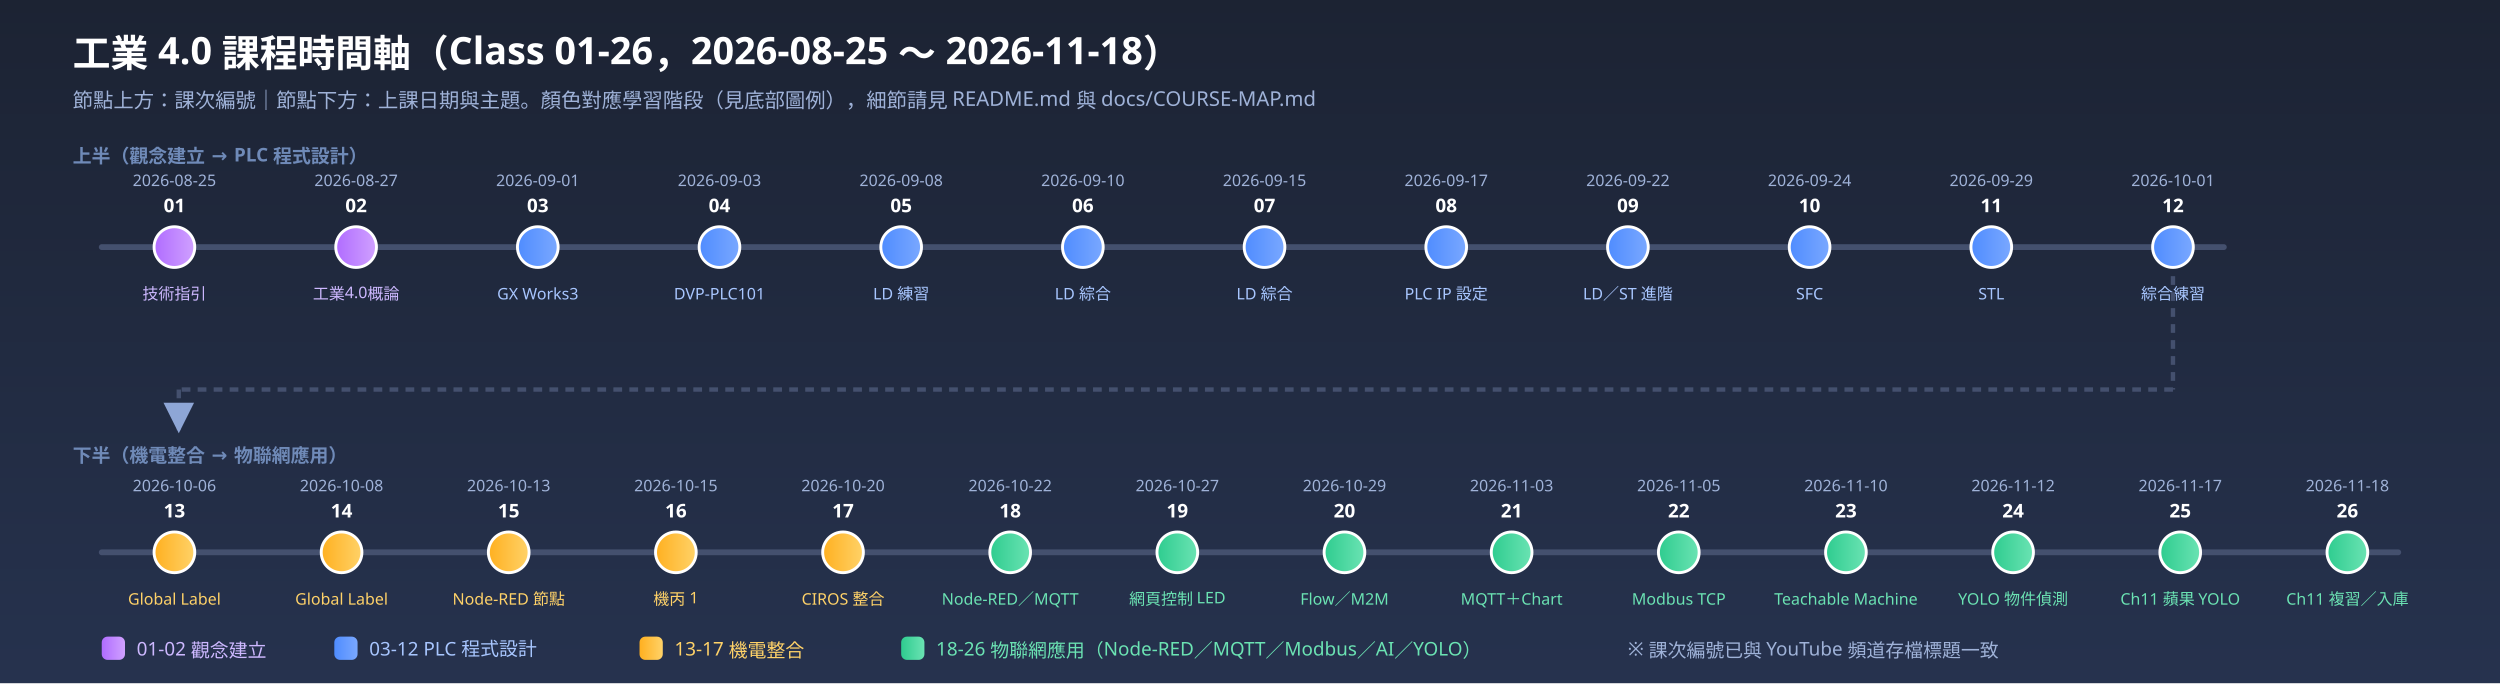
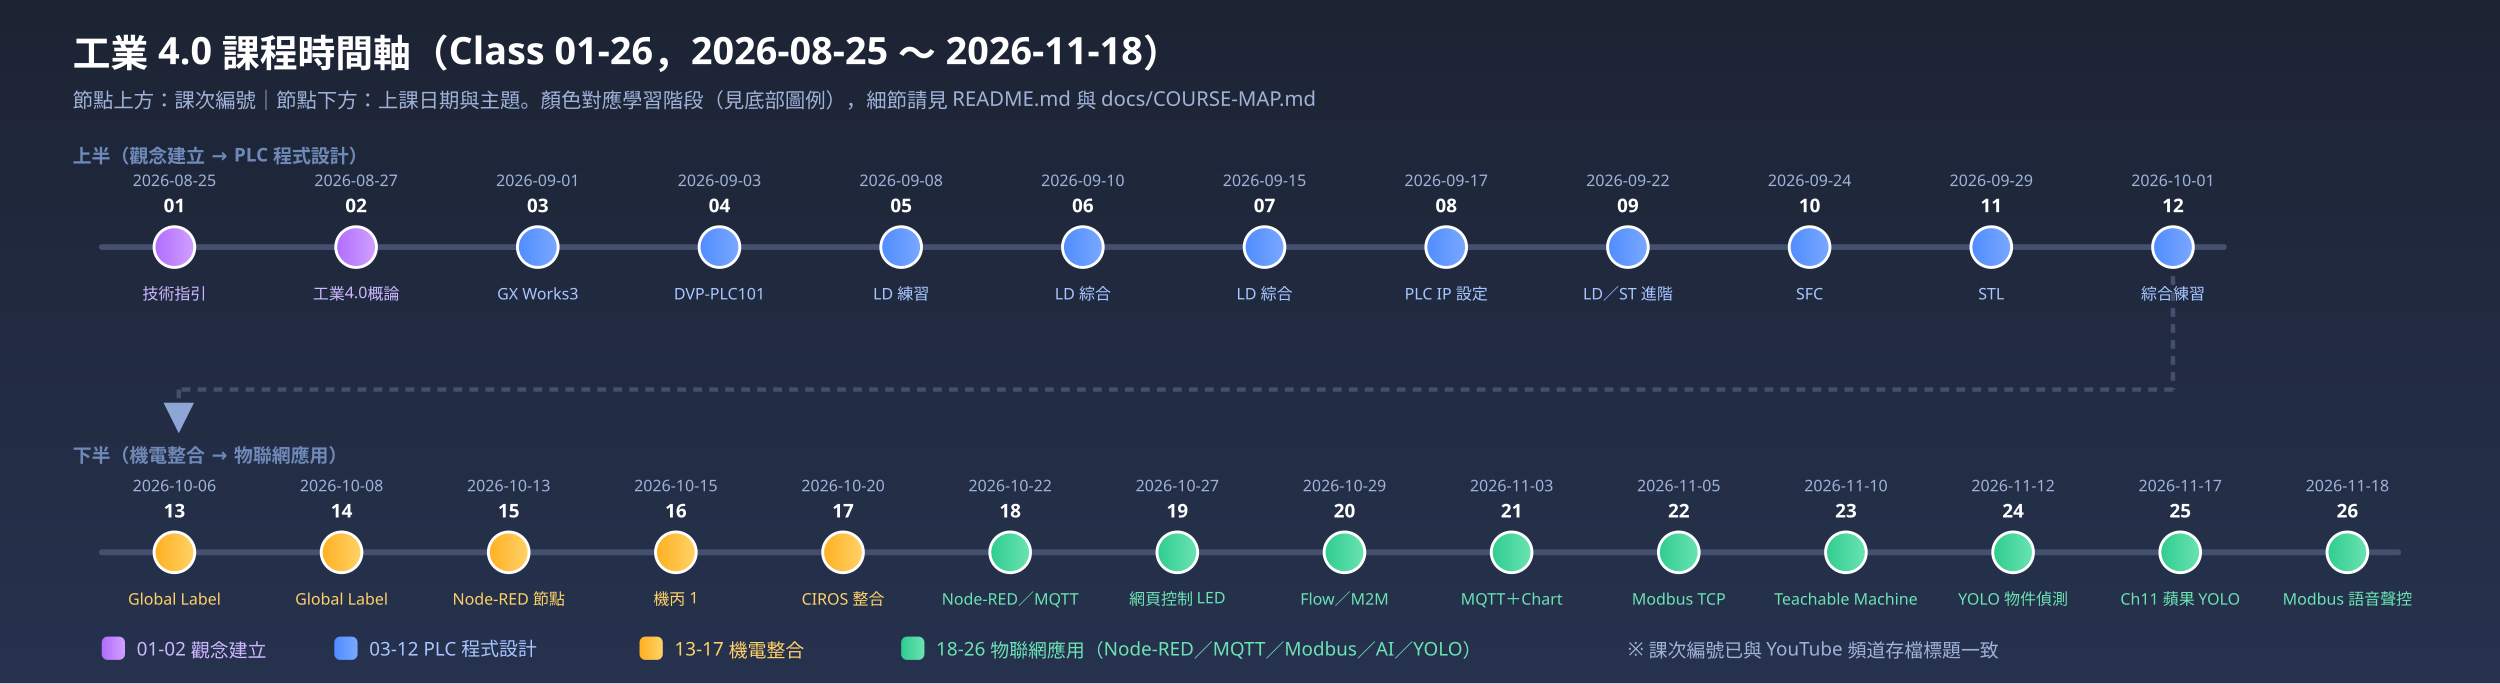
<svg xmlns="http://www.w3.org/2000/svg" viewBox="0 0 1720 470" width="1720" height="470" font-family="'Microsoft JhengHei','PingFang TC',sans-serif">
  <defs>
    <linearGradient id="bg" x1="0" y1="0" x2="0" y2="1">
      <stop offset="0" stop-color="#1c2333" />
      <stop offset="1" stop-color="#26324e" />
    </linearGradient>
    <linearGradient id="plc" x1="0" y1="0" x2="1" y2="0">
      <stop offset="0" stop-color="#4f8cff" />
      <stop offset="1" stop-color="#7aa8ff" />
    </linearGradient>
    <linearGradient id="me" x1="0" y1="0" x2="1" y2="0">
      <stop offset="0" stop-color="#ffb020" />
      <stop offset="1" stop-color="#ffd268" />
    </linearGradient>
    <linearGradient id="iot" x1="0" y1="0" x2="1" y2="0">
      <stop offset="0" stop-color="#2ecc8f" />
      <stop offset="1" stop-color="#6be3b3" />
    </linearGradient>
    <linearGradient id="intro" x1="0" y1="0" x2="1" y2="0">
      <stop offset="0" stop-color="#b06cff" />
      <stop offset="1" stop-color="#d0a1ff" />
    </linearGradient>
    <marker id="wrappar" viewBox="0 0 10 10" refX="9" refY="5" markerWidth="7" markerHeight="7" orient="auto">
      <path d="M0,0 L10,5 L0,10 z" fill="#8ea6d6" />
    </marker>
  </defs>
  <rect width="1720" height="470" fill="url(#bg)" />
  <text x="50" y="46" fill="#ffffff" font-size="26" font-weight="bold">工業 4.0 課程時間軸（Class 01-26，2026-08-25 ～ 2026-11-18）</text>
  <text x="50" y="74" fill="#9fb2d8" font-size="14">節點上方：課次編號｜節點下方：上課日期與主題。顏色對應學習階段（見底部圖例），細節請見 README.md 與 docs/COURSE-MAP.md</text>
  <text x="50" y="112" fill="#6f8ab8" font-size="13" font-weight="bold">上半（觀念建立 → PLC 程式設計）</text>
  <line x1="70" y1="170" x2="1530" y2="170" stroke="#44506e" stroke-width="4" stroke-linecap="round" />
  <g font-size="12" text-anchor="middle">
    <circle cx="120" cy="170" r="14" fill="url(#intro)" stroke="#ffffff" stroke-width="2" />
    <text x="120" y="146" fill="#ffffff" font-weight="bold" font-size="13">01</text>
    <text x="120" y="128" fill="#9fb2d8" font-size="11">2026-08-25</text>
    <text x="120" y="206" fill="#cdb8ff" font-size="11">技術指引</text>
    <circle cx="245" cy="170" r="14" fill="url(#intro)" stroke="#ffffff" stroke-width="2" />
    <text x="245" y="146" fill="#ffffff" font-weight="bold" font-size="13">02</text>
    <text x="245" y="128" fill="#9fb2d8" font-size="11">2026-08-27</text>
    <text x="245" y="206" fill="#cdb8ff" font-size="11">工業4.0概論</text>
    <circle cx="370" cy="170" r="14" fill="url(#plc)" stroke="#ffffff" stroke-width="2" />
    <text x="370" y="146" fill="#ffffff" font-weight="bold" font-size="13">03</text>
    <text x="370" y="128" fill="#9fb2d8" font-size="11">2026-09-01</text>
    <text x="370" y="206" fill="#a8c6ff" font-size="11">GX Works3</text>
    <circle cx="495" cy="170" r="14" fill="url(#plc)" stroke="#ffffff" stroke-width="2" />
    <text x="495" y="146" fill="#ffffff" font-weight="bold" font-size="13">04</text>
    <text x="495" y="128" fill="#9fb2d8" font-size="11">2026-09-03</text>
    <text x="495" y="206" fill="#a8c6ff" font-size="11">DVP-PLC101</text>
    <circle cx="620" cy="170" r="14" fill="url(#plc)" stroke="#ffffff" stroke-width="2" />
    <text x="620" y="146" fill="#ffffff" font-weight="bold" font-size="13">05</text>
    <text x="620" y="128" fill="#9fb2d8" font-size="11">2026-09-08</text>
    <text x="620" y="206" fill="#a8c6ff" font-size="11">LD 練習</text>
    <circle cx="745" cy="170" r="14" fill="url(#plc)" stroke="#ffffff" stroke-width="2" />
    <text x="745" y="146" fill="#ffffff" font-weight="bold" font-size="13">06</text>
    <text x="745" y="128" fill="#9fb2d8" font-size="11">2026-09-10</text>
    <text x="745" y="206" fill="#a8c6ff" font-size="11">LD 綜合</text>
    <circle cx="870" cy="170" r="14" fill="url(#plc)" stroke="#ffffff" stroke-width="2" />
    <text x="870" y="146" fill="#ffffff" font-weight="bold" font-size="13">07</text>
    <text x="870" y="128" fill="#9fb2d8" font-size="11">2026-09-15</text>
    <text x="870" y="206" fill="#a8c6ff" font-size="11">LD 綜合</text>
    <circle cx="995" cy="170" r="14" fill="url(#plc)" stroke="#ffffff" stroke-width="2" />
    <text x="995" y="146" fill="#ffffff" font-weight="bold" font-size="13">08</text>
    <text x="995" y="128" fill="#9fb2d8" font-size="11">2026-09-17</text>
    <text x="995" y="206" fill="#a8c6ff" font-size="11">PLC IP 設定</text>
    <circle cx="1120" cy="170" r="14" fill="url(#plc)" stroke="#ffffff" stroke-width="2" />
    <text x="1120" y="146" fill="#ffffff" font-weight="bold" font-size="13">09</text>
    <text x="1120" y="128" fill="#9fb2d8" font-size="11">2026-09-22</text>
    <text x="1120" y="206" fill="#a8c6ff" font-size="11">LD／ST 進階</text>
    <circle cx="1245" cy="170" r="14" fill="url(#plc)" stroke="#ffffff" stroke-width="2" />
    <text x="1245" y="146" fill="#ffffff" font-weight="bold" font-size="13">10</text>
    <text x="1245" y="128" fill="#9fb2d8" font-size="11">2026-09-24</text>
    <text x="1245" y="206" fill="#a8c6ff" font-size="11">SFC</text>
    <circle cx="1370" cy="170" r="14" fill="url(#plc)" stroke="#ffffff" stroke-width="2" />
    <text x="1370" y="146" fill="#ffffff" font-weight="bold" font-size="13">11</text>
    <text x="1370" y="128" fill="#9fb2d8" font-size="11">2026-09-29</text>
    <text x="1370" y="206" fill="#a8c6ff" font-size="11">STL</text>
    <circle cx="1495" cy="170" r="14" fill="url(#plc)" stroke="#ffffff" stroke-width="2" />
    <text x="1495" y="146" fill="#ffffff" font-weight="bold" font-size="13">12</text>
    <text x="1495" y="128" fill="#9fb2d8" font-size="11">2026-10-01</text>
    <text x="1495" y="206" fill="#a8c6ff" font-size="11">綜合練習</text>
  </g>
  <path d="M1495,190 L1495,268" stroke="#44506e" stroke-width="3" fill="none" stroke-dasharray="6 5" />
  <path d="M1495,268 L123,268" stroke="#44506e" stroke-width="3" fill="none" stroke-dasharray="6 5" />
  <path d="M123,268 L123,296" stroke="#44506e" stroke-width="3" fill="none" stroke-dasharray="6 5" marker-end="url(#wrappar)" />
  <text x="50" y="318" fill="#6f8ab8" font-size="13" font-weight="bold">下半（機電整合 → 物聯網應用）</text>
  <line x1="70" y1="380" x2="1650" y2="380" stroke="#44506e" stroke-width="4" stroke-linecap="round" />
  <g font-size="12" text-anchor="middle">
    <circle cx="120" cy="380" r="14" fill="url(#me)" stroke="#ffffff" stroke-width="2" />
    <text x="120" y="356" fill="#ffffff" font-weight="bold" font-size="13">13</text>
    <text x="120" y="338" fill="#9fb2d8" font-size="11">2026-10-06</text>
    <text x="120" y="416" fill="#ffd268" font-size="11">Global Label</text>
    <circle cx="235" cy="380" r="14" fill="url(#me)" stroke="#ffffff" stroke-width="2" />
    <text x="235" y="356" fill="#ffffff" font-weight="bold" font-size="13">14</text>
    <text x="235" y="338" fill="#9fb2d8" font-size="11">2026-10-08</text>
    <text x="235" y="416" fill="#ffd268" font-size="11">Global Label</text>
    <circle cx="350" cy="380" r="14" fill="url(#me)" stroke="#ffffff" stroke-width="2" />
    <text x="350" y="356" fill="#ffffff" font-weight="bold" font-size="13">15</text>
    <text x="350" y="338" fill="#9fb2d8" font-size="11">2026-10-13</text>
    <text x="350" y="416" fill="#ffd268" font-size="11">Node-RED 節點</text>
    <circle cx="465" cy="380" r="14" fill="url(#me)" stroke="#ffffff" stroke-width="2" />
    <text x="465" y="356" fill="#ffffff" font-weight="bold" font-size="13">16</text>
    <text x="465" y="338" fill="#9fb2d8" font-size="11">2026-10-15</text>
    <text x="465" y="416" fill="#ffd268" font-size="11">機丙 1</text>
    <circle cx="580" cy="380" r="14" fill="url(#me)" stroke="#ffffff" stroke-width="2" />
    <text x="580" y="356" fill="#ffffff" font-weight="bold" font-size="13">17</text>
    <text x="580" y="338" fill="#9fb2d8" font-size="11">2026-10-20</text>
    <text x="580" y="416" fill="#ffd268" font-size="11">CIROS 整合</text>
    <circle cx="695" cy="380" r="14" fill="url(#iot)" stroke="#ffffff" stroke-width="2" />
    <text x="695" y="356" fill="#ffffff" font-weight="bold" font-size="13">18</text>
    <text x="695" y="338" fill="#9fb2d8" font-size="11">2026-10-22</text>
    <text x="695" y="416" fill="#6be3b3" font-size="11">Node-RED／MQTT</text>
    <circle cx="810" cy="380" r="14" fill="url(#iot)" stroke="#ffffff" stroke-width="2" />
    <text x="810" y="356" fill="#ffffff" font-weight="bold" font-size="13">19</text>
    <text x="810" y="338" fill="#9fb2d8" font-size="11">2026-10-27</text>
    <text x="810" y="416" fill="#6be3b3" font-size="11">網頁控制 LED</text>
    <circle cx="925" cy="380" r="14" fill="url(#iot)" stroke="#ffffff" stroke-width="2" />
    <text x="925" y="356" fill="#ffffff" font-weight="bold" font-size="13">20</text>
    <text x="925" y="338" fill="#9fb2d8" font-size="11">2026-10-29</text>
    <text x="925" y="416" fill="#6be3b3" font-size="11">Flow／M2M</text>
    <circle cx="1040" cy="380" r="14" fill="url(#iot)" stroke="#ffffff" stroke-width="2" />
    <text x="1040" y="356" fill="#ffffff" font-weight="bold" font-size="13">21</text>
    <text x="1040" y="338" fill="#9fb2d8" font-size="11">2026-11-03</text>
    <text x="1040" y="416" fill="#6be3b3" font-size="11">MQTT＋Chart</text>
    <circle cx="1155" cy="380" r="14" fill="url(#iot)" stroke="#ffffff" stroke-width="2" />
    <text x="1155" y="356" fill="#ffffff" font-weight="bold" font-size="13">22</text>
    <text x="1155" y="338" fill="#9fb2d8" font-size="11">2026-11-05</text>
    <text x="1155" y="416" fill="#6be3b3" font-size="11">Modbus TCP</text>
    <circle cx="1270" cy="380" r="14" fill="url(#iot)" stroke="#ffffff" stroke-width="2" />
    <text x="1270" y="356" fill="#ffffff" font-weight="bold" font-size="13">23</text>
    <text x="1270" y="338" fill="#9fb2d8" font-size="11">2026-11-10</text>
    <text x="1270" y="416" fill="#6be3b3" font-size="11">Teachable Machine</text>
    <circle cx="1385" cy="380" r="14" fill="url(#iot)" stroke="#ffffff" stroke-width="2" />
    <text x="1385" y="356" fill="#ffffff" font-weight="bold" font-size="13">24</text>
    <text x="1385" y="338" fill="#9fb2d8" font-size="11">2026-11-12</text>
    <text x="1385" y="416" fill="#6be3b3" font-size="11">YOLO 物件偵測</text>
    <circle cx="1500" cy="380" r="14" fill="url(#iot)" stroke="#ffffff" stroke-width="2" />
    <text x="1500" y="356" fill="#ffffff" font-weight="bold" font-size="13">25</text>
    <text x="1500" y="338" fill="#9fb2d8" font-size="11">2026-11-17</text>
    <text x="1500" y="416" fill="#6be3b3" font-size="11">Ch11 蘋果 YOLO</text>
    <circle cx="1615" cy="380" r="14" fill="url(#iot)" stroke="#ffffff" stroke-width="2" />
    <text x="1615" y="356" fill="#ffffff" font-weight="bold" font-size="13">26</text>
    <text x="1615" y="338" fill="#9fb2d8" font-size="11">2026-11-18</text>
-     <text x="1615" y="416" fill="#6be3b3" font-size="11">Ch11 複習／入庫</text>
+     <text x="1615" y="416" fill="#6be3b3" font-size="11">Modbus 語音聲控</text>
  </g>
  <g font-size="13">
    <rect x="70" y="438" width="16" height="16" rx="4" fill="url(#intro)" />
    <text x="94" y="451" fill="#cdb8ff">01-02 觀念建立</text>
    <rect x="230" y="438" width="16" height="16" rx="4" fill="url(#plc)" />
    <text x="254" y="451" fill="#a8c6ff">03-12 PLC 程式設計</text>
    <rect x="440" y="438" width="16" height="16" rx="4" fill="url(#me)" />
    <text x="464" y="451" fill="#ffd268">13-17 機電整合</text>
    <rect x="620" y="438" width="16" height="16" rx="4" fill="url(#iot)" />
    <text x="644" y="451" fill="#6be3b3">18-26 物聯網應用（Node-RED／MQTT／Modbus／AI／YOLO）</text>
    <text x="1120" y="451" fill="#9fb2d8">※ 課次編號已與 YouTube 頻道存檔標題一致</text>
  </g>
</svg>
